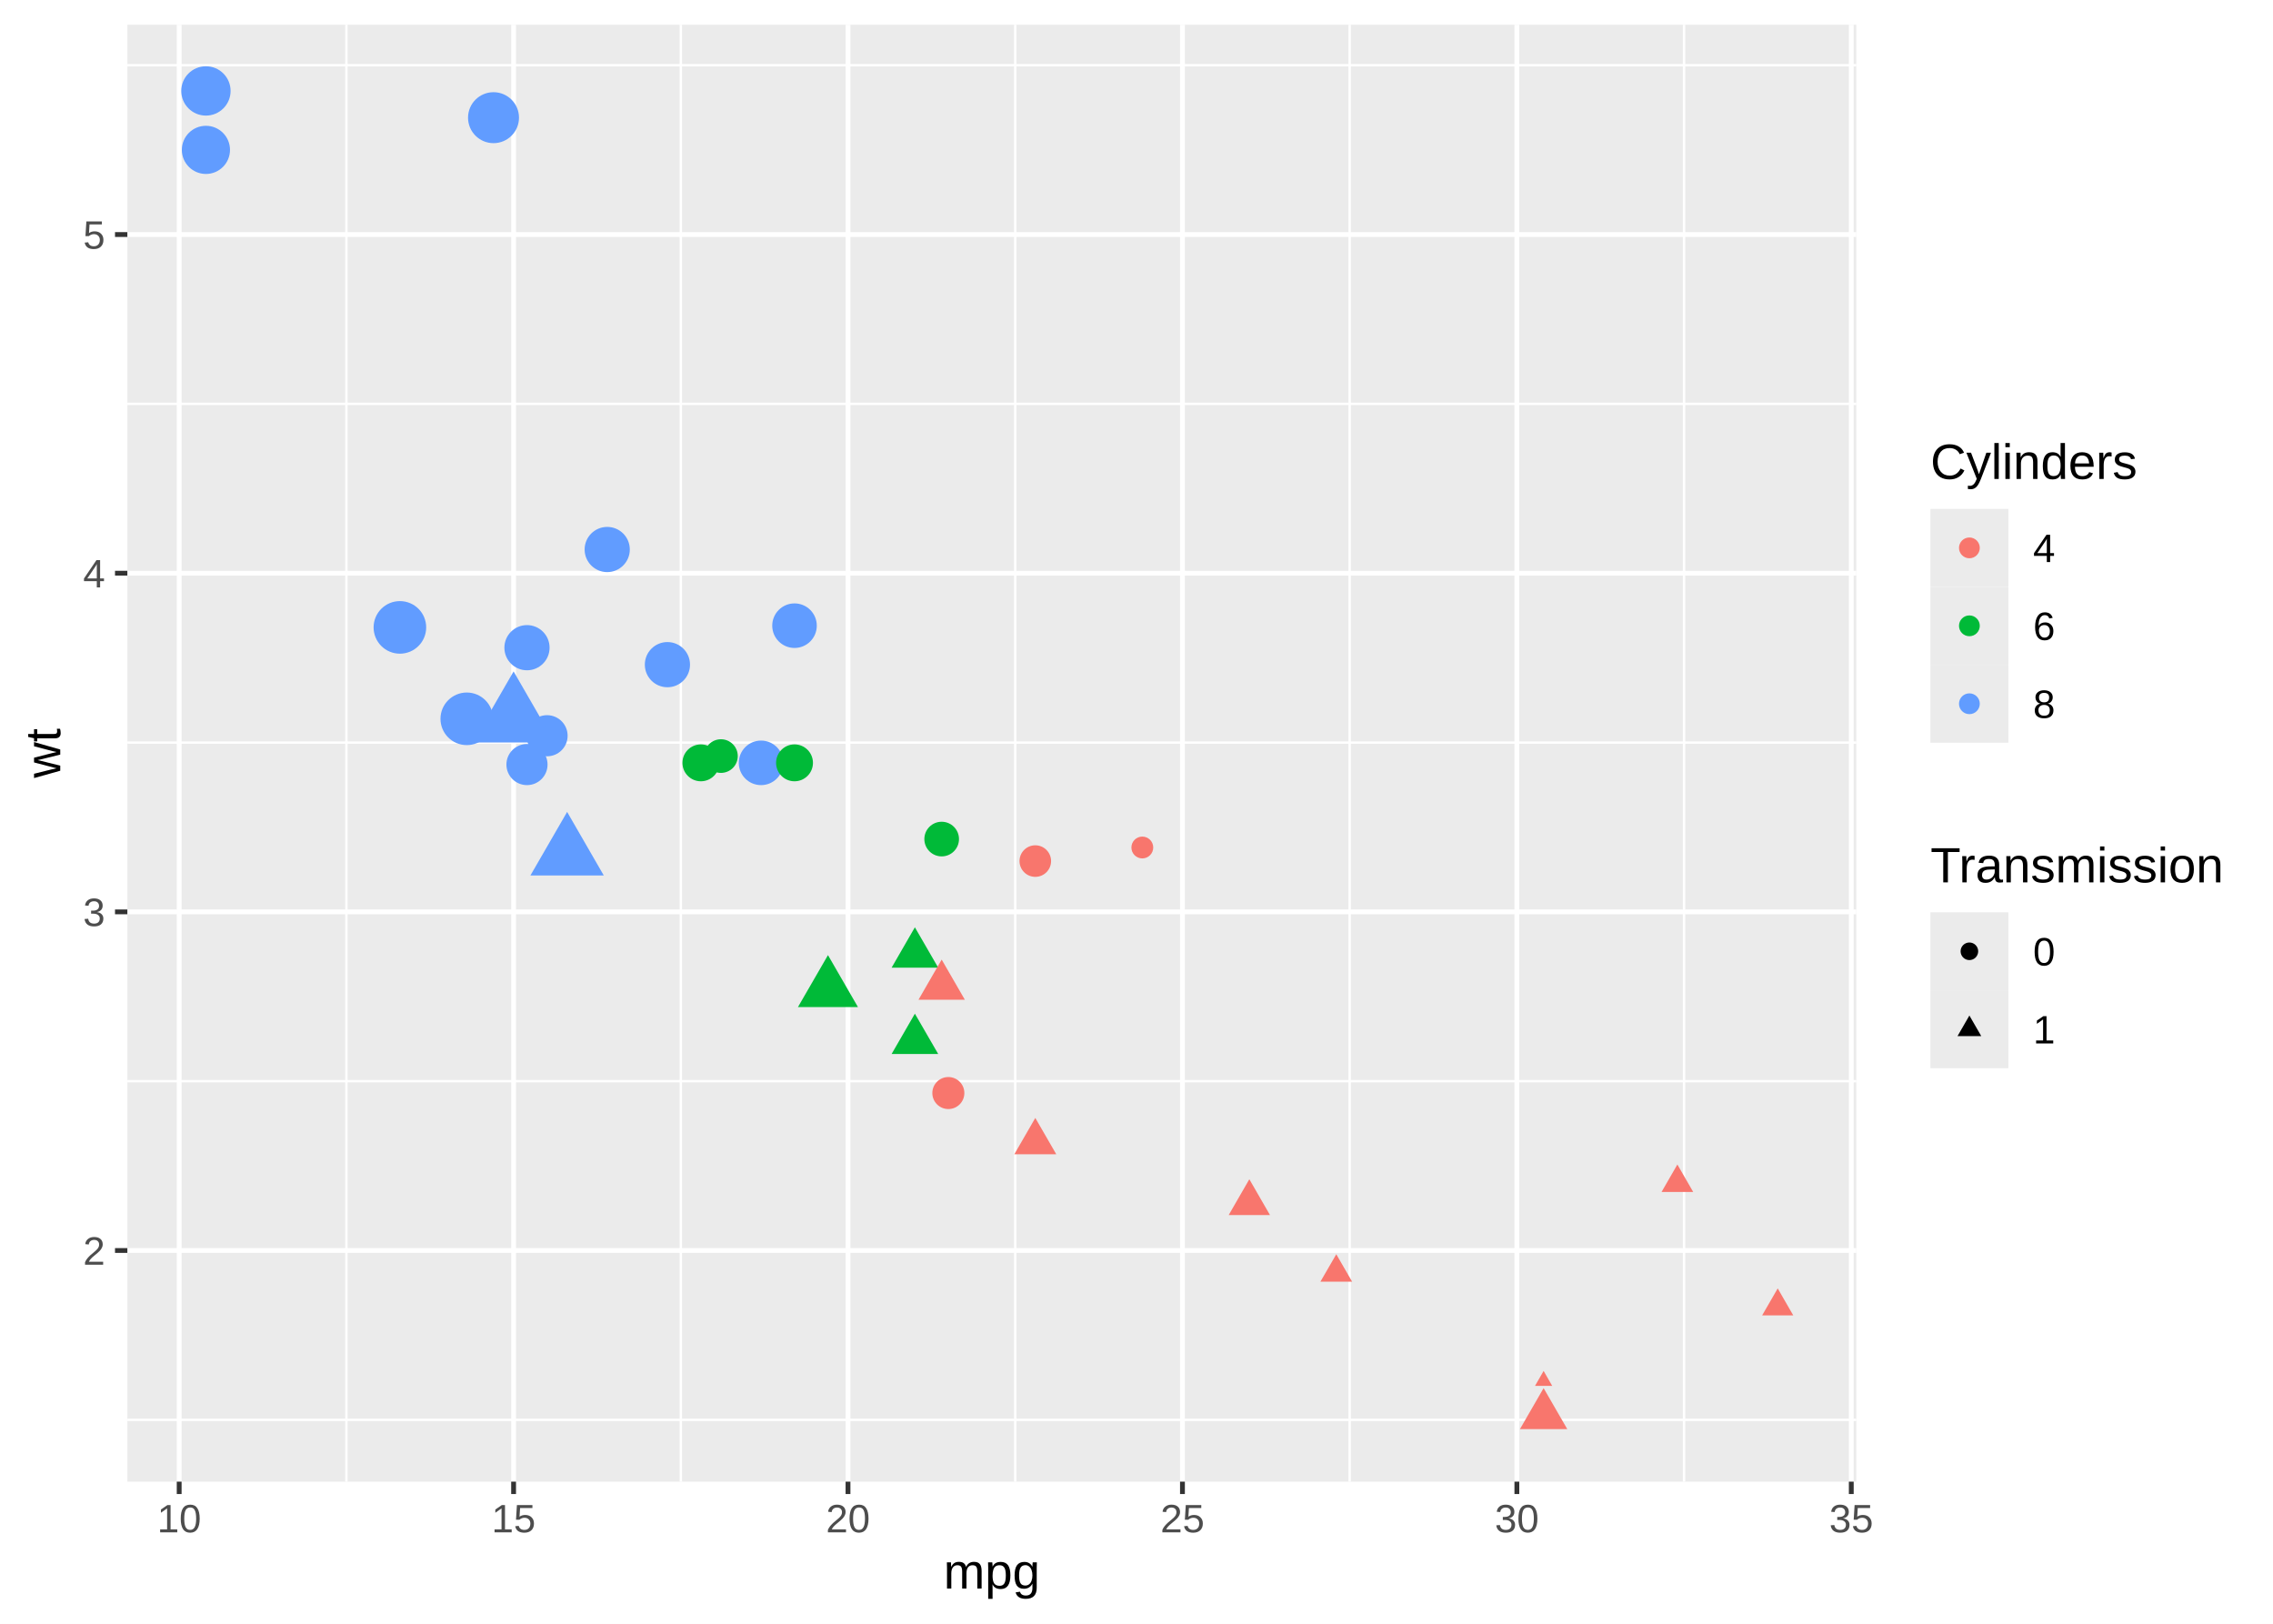
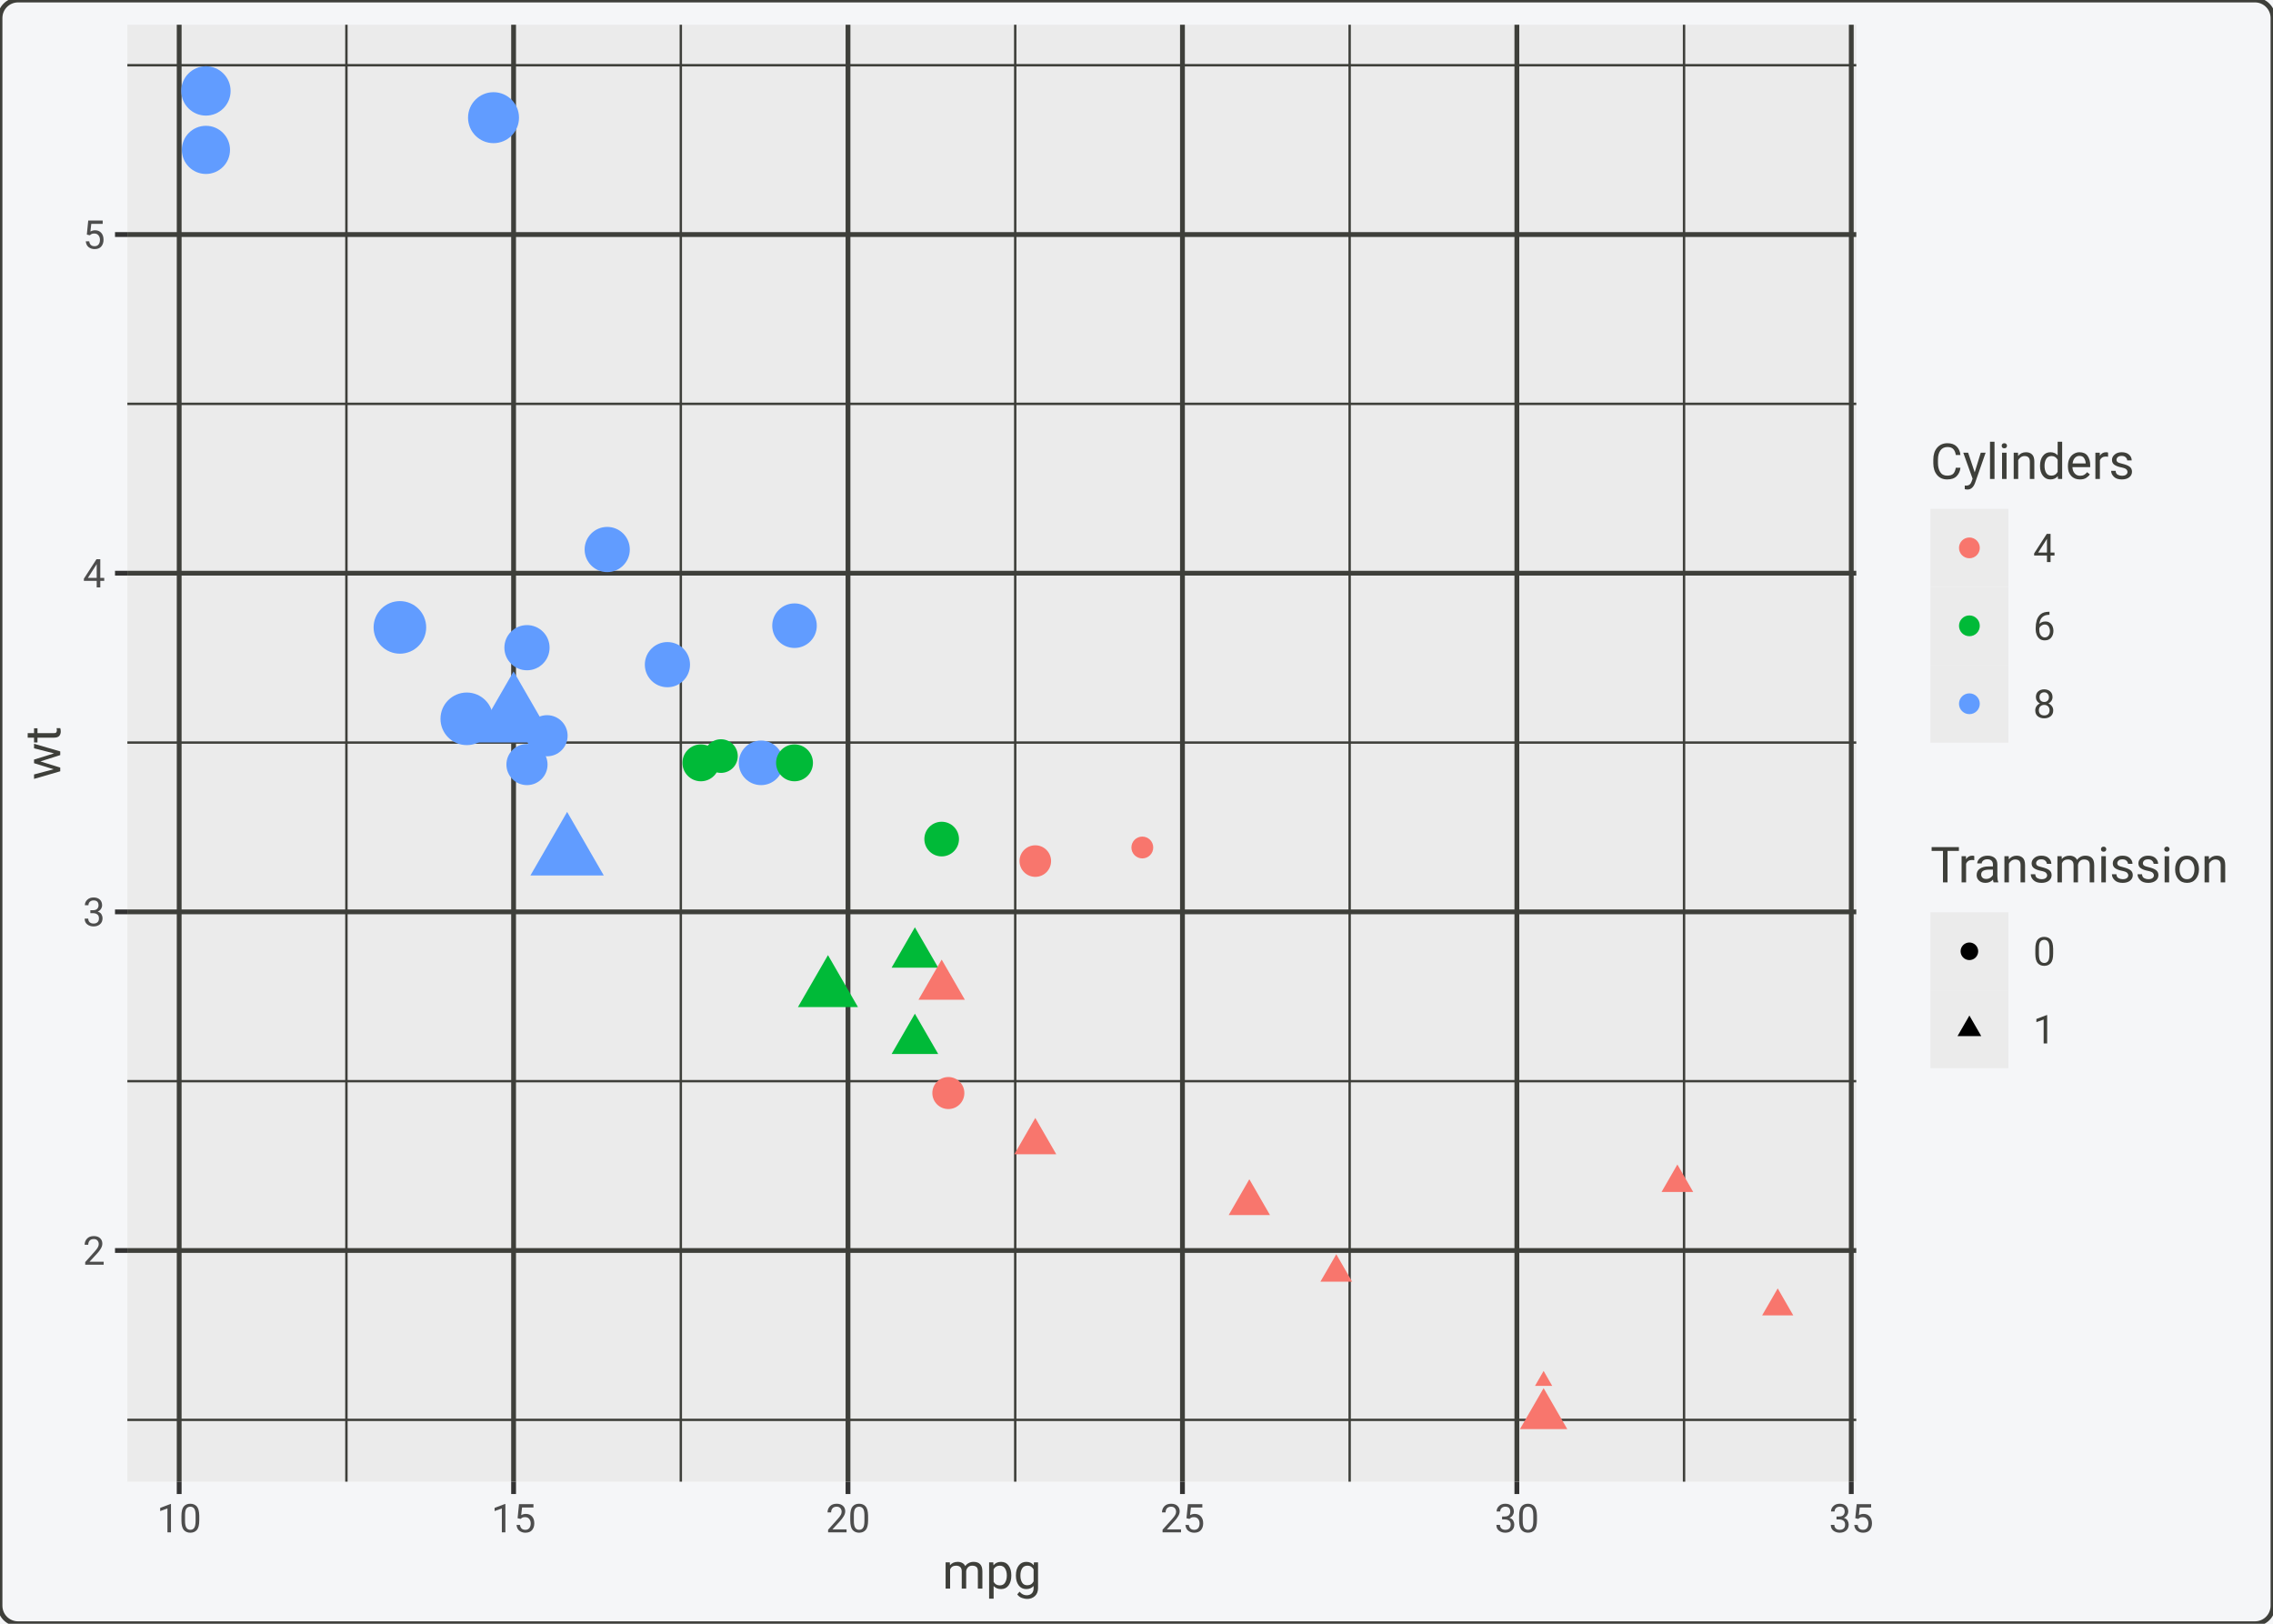
<svg xmlns="http://www.w3.org/2000/svg" width="504.00pt" height="360.00pt" viewBox="0 0 504.00 360.00">
  <g class="svglite">
    <defs>
      <style type="text/css">
-     .svglite line, .svglite polyline, .svglite polygon, .svglite path, .svglite rect, .svglite circle {
+     /* theme-aware-processed */
+     .svglite line, .svglite polyline, .svglite polygon, .svglite path, .svglite circle {
      fill: none;
-       stroke: #000000;
+       stroke: #3E3F3A;
+       stroke-linecap: round;
+       stroke-linejoin: round;
+       stroke-miterlimit: 10.00;
+     }
+     .svglite &gt; g &gt; rect {
+       fill: none;
+       stroke: #3E3F3A;
      stroke-linecap: round;
      stroke-linejoin: round;
      stroke-miterlimit: 10.00;
    }
    .svglite text {
      white-space: pre;
+       fill: #3E3F3A;
    }
    .svglite g.glyphgroup path {
      fill: inherit;
      stroke: none;
    }
  </style>
    </defs>
-     <rect width="100%" height="100%" style="stroke: none; fill: none;" />
+     <rect class="svg-bg" width="100%" height="100%" style="stroke: none; fill: #F5F6F8;" />
    <defs>
      <clipPath id="cpMC4wMHw1MDQuMDB8MC4wMHwzNjAuMDA=">
        <rect x="0.00" y="0.00" width="504.00" height="360.00" />
      </clipPath>
    </defs>
    <g clip-path="url(#cpMC4wMHw1MDQuMDB8MC4wMHwzNjAuMDA=)">
-       <rect x="0" y="0.00" width="504.00" height="360.00" style="stroke-width: 1.07; stroke: #FFFFFF; fill: #FFFFFF;" />
+       <rect rx="4" x="0" y="0.00" width="504.00" height="360.00" style="stroke-width: 1.07; stroke: #3E3F3A; fill: #F5F6F8;" />
    </g>
    <defs>
      <clipPath id="cpMjguMjR8NDExLjYwfDUuNDh8MzI4LjUw">
        <rect x="28.24" y="5.48" width="383.37" height="323.02" />
      </clipPath>
    </defs>
    <g clip-path="url(#cpMjguMjR8NDExLjYwfDUuNDh8MzI4LjUw)">
      <rect x="28.24" y="5.48" width="383.37" height="323.02" style="stroke-width: 1.07; stroke: none; fill: #EBEBEB;" />
-       <polyline points="28.24,314.80 411.60,314.80 " style="stroke-width: 0.53; stroke: #FFFFFF; stroke-linecap: butt;" />
-       <polyline points="28.24,239.71 411.60,239.71 " style="stroke-width: 0.53; stroke: #FFFFFF; stroke-linecap: butt;" />
-       <polyline points="28.24,164.63 411.60,164.63 " style="stroke-width: 0.53; stroke: #FFFFFF; stroke-linecap: butt;" />
-       <polyline points="28.24,89.54 411.60,89.54 " style="stroke-width: 0.53; stroke: #FFFFFF; stroke-linecap: butt;" />
-       <polyline points="28.24,14.46 411.60,14.46 " style="stroke-width: 0.53; stroke: #FFFFFF; stroke-linecap: butt;" />
-       <polyline points="76.81,328.50 76.81,5.48 " style="stroke-width: 0.53; stroke: #FFFFFF; stroke-linecap: butt;" />
-       <polyline points="150.96,328.50 150.96,5.48 " style="stroke-width: 0.53; stroke: #FFFFFF; stroke-linecap: butt;" />
-       <polyline points="225.11,328.50 225.11,5.48 " style="stroke-width: 0.53; stroke: #FFFFFF; stroke-linecap: butt;" />
-       <polyline points="299.26,328.50 299.26,5.48 " style="stroke-width: 0.53; stroke: #FFFFFF; stroke-linecap: butt;" />
-       <polyline points="373.41,328.50 373.41,5.48 " style="stroke-width: 0.53; stroke: #FFFFFF; stroke-linecap: butt;" />
-       <polyline points="28.24,277.25 411.60,277.25 " style="stroke-width: 1.07; stroke: #FFFFFF; stroke-linecap: butt;" />
-       <polyline points="28.24,202.17 411.60,202.17 " style="stroke-width: 1.07; stroke: #FFFFFF; stroke-linecap: butt;" />
-       <polyline points="28.24,127.08 411.60,127.08 " style="stroke-width: 1.07; stroke: #FFFFFF; stroke-linecap: butt;" />
-       <polyline points="28.24,52.00 411.60,52.00 " style="stroke-width: 1.07; stroke: #FFFFFF; stroke-linecap: butt;" />
-       <polyline points="39.73,328.50 39.73,5.48 " style="stroke-width: 1.07; stroke: #FFFFFF; stroke-linecap: butt;" />
-       <polyline points="113.88,328.50 113.88,5.48 " style="stroke-width: 1.07; stroke: #FFFFFF; stroke-linecap: butt;" />
-       <polyline points="188.03,328.50 188.03,5.48 " style="stroke-width: 1.07; stroke: #FFFFFF; stroke-linecap: butt;" />
-       <polyline points="262.19,328.50 262.19,5.48 " style="stroke-width: 1.07; stroke: #FFFFFF; stroke-linecap: butt;" />
-       <polyline points="336.34,328.50 336.34,5.48 " style="stroke-width: 1.07; stroke: #FFFFFF; stroke-linecap: butt;" />
-       <polyline points="410.49,328.50 410.49,5.48 " style="stroke-width: 1.07; stroke: #FFFFFF; stroke-linecap: butt;" />
+       <polyline points="28.24,314.80 411.60,314.80 " style="stroke-width: 0.53; stroke: #3E3F3A; stroke-linecap: butt;" />
+       <polyline points="28.24,239.71 411.60,239.71 " style="stroke-width: 0.53; stroke: #3E3F3A; stroke-linecap: butt;" />
+       <polyline points="28.24,164.63 411.60,164.63 " style="stroke-width: 0.53; stroke: #3E3F3A; stroke-linecap: butt;" />
+       <polyline points="28.24,89.54 411.60,89.54 " style="stroke-width: 0.53; stroke: #3E3F3A; stroke-linecap: butt;" />
+       <polyline points="28.24,14.46 411.60,14.46 " style="stroke-width: 0.53; stroke: #3E3F3A; stroke-linecap: butt;" />
+       <polyline points="76.81,328.50 76.81,5.48 " style="stroke-width: 0.53; stroke: #3E3F3A; stroke-linecap: butt;" />
+       <polyline points="150.96,328.50 150.96,5.48 " style="stroke-width: 0.53; stroke: #3E3F3A; stroke-linecap: butt;" />
+       <polyline points="225.11,328.50 225.11,5.48 " style="stroke-width: 0.53; stroke: #3E3F3A; stroke-linecap: butt;" />
+       <polyline points="299.26,328.50 299.26,5.48 " style="stroke-width: 0.53; stroke: #3E3F3A; stroke-linecap: butt;" />
+       <polyline points="373.41,328.50 373.41,5.48 " style="stroke-width: 0.53; stroke: #3E3F3A; stroke-linecap: butt;" />
+       <polyline points="28.24,277.25 411.60,277.25 " style="stroke-width: 1.07; stroke: #3E3F3A; stroke-linecap: butt;" />
+       <polyline points="28.24,202.17 411.60,202.17 " style="stroke-width: 1.07; stroke: #3E3F3A; stroke-linecap: butt;" />
+       <polyline points="28.24,127.08 411.60,127.08 " style="stroke-width: 1.07; stroke: #3E3F3A; stroke-linecap: butt;" />
+       <polyline points="28.24,52.00 411.60,52.00 " style="stroke-width: 1.07; stroke: #3E3F3A; stroke-linecap: butt;" />
+       <polyline points="39.73,328.50 39.73,5.48 " style="stroke-width: 1.07; stroke: #3E3F3A; stroke-linecap: butt;" />
+       <polyline points="113.88,328.50 113.88,5.48 " style="stroke-width: 1.07; stroke: #3E3F3A; stroke-linecap: butt;" />
+       <polyline points="188.03,328.50 188.03,5.48 " style="stroke-width: 1.07; stroke: #3E3F3A; stroke-linecap: butt;" />
+       <polyline points="262.19,328.50 262.19,5.48 " style="stroke-width: 1.07; stroke: #3E3F3A; stroke-linecap: butt;" />
+       <polyline points="336.34,328.50 336.34,5.48 " style="stroke-width: 1.07; stroke: #3E3F3A; stroke-linecap: butt;" />
+       <polyline points="410.49,328.50 410.49,5.48 " style="stroke-width: 1.07; stroke: #3E3F3A; stroke-linecap: butt;" />
      <polygon points="202.86,224.74 208.03,233.68 197.70,233.68 " style="stroke-width: 0.71; stroke: none; fill: #00BA38;" />
      <polygon points="202.86,205.59 208.03,214.54 197.70,214.54 " style="stroke-width: 0.71; stroke: none; fill: #00BA38;" />
      <polygon points="229.56,247.86 234.21,255.91 224.91,255.91 " style="stroke-width: 0.71; stroke: none; fill: #F8766D;" />
      <circle cx="208.80" cy="186.03" r="3.84" style="stroke-width: 0.71; stroke: none; fill: #00BA38;" />
      <circle cx="168.75" cy="169.13" r="4.94" style="stroke-width: 0.71; stroke: none; fill: #619CFF;" />
      <circle cx="159.86" cy="167.63" r="3.73" style="stroke-width: 0.71; stroke: none; fill: #00BA38;" />
      <circle cx="103.50" cy="159.37" r="5.83" style="stroke-width: 0.71; stroke: none; fill: #619CFF;" />
      <circle cx="253.29" cy="187.90" r="2.42" style="stroke-width: 0.71; stroke: none; fill: #F8766D;" />
      <circle cx="229.56" cy="190.91" r="3.50" style="stroke-width: 0.71; stroke: none; fill: #F8766D;" />
      <circle cx="176.17" cy="169.13" r="4.09" style="stroke-width: 0.71; stroke: none; fill: #00BA38;" />
      <circle cx="155.41" cy="169.13" r="4.09" style="stroke-width: 0.71; stroke: none; fill: #00BA38;" />
      <circle cx="134.64" cy="121.83" r="5.01" style="stroke-width: 0.71; stroke: none; fill: #619CFF;" />
      <circle cx="147.99" cy="147.36" r="5.01" style="stroke-width: 0.71; stroke: none; fill: #619CFF;" />
      <circle cx="116.85" cy="143.60" r="5.01" style="stroke-width: 0.71; stroke: none; fill: #619CFF;" />
      <circle cx="45.66" cy="33.23" r="5.34" style="stroke-width: 0.71; stroke: none; fill: #619CFF;" />
      <circle cx="45.66" cy="20.16" r="5.47" style="stroke-width: 0.71; stroke: none; fill: #619CFF;" />
      <circle cx="109.43" cy="26.09" r="5.65" style="stroke-width: 0.71; stroke: none; fill: #619CFF;" />
      <polygon points="371.93,258.18 375.44,264.27 368.42,264.27 " style="stroke-width: 0.71; stroke: none; fill: #F8766D;" />
      <polygon points="342.27,303.95 344.18,307.27 340.36,307.27 " style="stroke-width: 0.71; stroke: none; fill: #F8766D;" />
      <polygon points="394.18,285.65 397.63,291.64 390.72,291.64 " style="stroke-width: 0.71; stroke: none; fill: #F8766D;" />
      <circle cx="210.28" cy="242.34" r="3.55" style="stroke-width: 0.71; stroke: none; fill: #F8766D;" />
      <circle cx="121.30" cy="163.12" r="4.56" style="stroke-width: 0.71; stroke: none; fill: #619CFF;" />
      <circle cx="116.85" cy="169.51" r="4.56" style="stroke-width: 0.71; stroke: none; fill: #619CFF;" />
      <circle cx="88.67" cy="139.10" r="5.83" style="stroke-width: 0.71; stroke: none; fill: #619CFF;" />
      <circle cx="176.17" cy="138.72" r="4.94" style="stroke-width: 0.71; stroke: none; fill: #619CFF;" />
      <polygon points="296.30,278.08 299.81,284.16 292.78,284.16 " style="stroke-width: 0.71; stroke: none; fill: #F8766D;" />
      <polygon points="277.02,261.45 281.60,269.39 272.44,269.39 " style="stroke-width: 0.71; stroke: none; fill: #F8766D;" />
      <polygon points="342.27,307.76 347.52,316.85 337.02,316.85 " style="stroke-width: 0.71; stroke: none; fill: #F8766D;" />
      <polygon points="125.75,180.01 133.88,194.10 117.61,194.10 " style="stroke-width: 0.71; stroke: none; fill: #619CFF;" />
      <polygon points="183.59,211.76 190.24,223.28 176.93,223.28 " style="stroke-width: 0.71; stroke: none; fill: #00BA38;" />
      <polygon points="113.88,148.86 122.98,164.62 104.78,164.62 " style="stroke-width: 0.71; stroke: none; fill: #619CFF;" />
      <polygon points="208.80,212.75 213.94,221.65 203.66,221.65 " style="stroke-width: 0.71; stroke: none; fill: #F8766D;" />
    </g>
    <g clip-path="url(#cpMC4wMHw1MDQuMDB8MC4wMHwzNjAuMDA=)">
-       <text x="23.31" y="280.40" text-anchor="end" style="font-size: 8.80px;fill: #4D4D4D; font-family: &quot;Arial&quot;;" textLength="4.89px" lengthAdjust="spacingAndGlyphs">2</text>
-       <text x="23.31" y="205.32" text-anchor="end" style="font-size: 8.80px;fill: #4D4D4D; font-family: &quot;Arial&quot;;" textLength="4.89px" lengthAdjust="spacingAndGlyphs">3</text>
-       <text x="23.31" y="130.23" text-anchor="end" style="font-size: 8.80px;fill: #4D4D4D; font-family: &quot;Arial&quot;;" textLength="4.89px" lengthAdjust="spacingAndGlyphs">4</text>
-       <text x="23.31" y="55.15" text-anchor="end" style="font-size: 8.80px;fill: #4D4D4D; font-family: &quot;Arial&quot;;" textLength="4.89px" lengthAdjust="spacingAndGlyphs">5</text>
+       <text x="23.31" y="280.40" text-anchor="end" style="font-size: 8.80px;fill: #4D4D4D; font-family: &quot;Roboto&quot;, -apple-system, BlinkMacSystemFont, &quot;Segoe UI&quot;, system-ui, sans-serif;" textLength="4.89px" lengthAdjust="spacingAndGlyphs">2</text>
+       <text x="23.31" y="205.32" text-anchor="end" style="font-size: 8.80px;fill: #4D4D4D; font-family: &quot;Roboto&quot;, -apple-system, BlinkMacSystemFont, &quot;Segoe UI&quot;, system-ui, sans-serif;" textLength="4.89px" lengthAdjust="spacingAndGlyphs">3</text>
+       <text x="23.31" y="130.23" text-anchor="end" style="font-size: 8.80px;fill: #4D4D4D; font-family: &quot;Roboto&quot;, -apple-system, BlinkMacSystemFont, &quot;Segoe UI&quot;, system-ui, sans-serif;" textLength="4.89px" lengthAdjust="spacingAndGlyphs">4</text>
+       <text x="23.31" y="55.15" text-anchor="end" style="font-size: 8.80px;fill: #4D4D4D; font-family: &quot;Roboto&quot;, -apple-system, BlinkMacSystemFont, &quot;Segoe UI&quot;, system-ui, sans-serif;" textLength="4.89px" lengthAdjust="spacingAndGlyphs">5</text>
      <polyline points="25.50,277.25 28.24,277.25 " style="stroke-width: 1.07; stroke: #333333; stroke-linecap: butt;" />
      <polyline points="25.50,202.17 28.24,202.17 " style="stroke-width: 1.07; stroke: #333333; stroke-linecap: butt;" />
      <polyline points="25.50,127.08 28.24,127.08 " style="stroke-width: 1.07; stroke: #333333; stroke-linecap: butt;" />
      <polyline points="25.50,52.00 28.24,52.00 " style="stroke-width: 1.07; stroke: #333333; stroke-linecap: butt;" />
      <polyline points="39.73,331.24 39.73,328.50 " style="stroke-width: 1.07; stroke: #333333; stroke-linecap: butt;" />
      <polyline points="113.88,331.24 113.88,328.50 " style="stroke-width: 1.07; stroke: #333333; stroke-linecap: butt;" />
      <polyline points="188.03,331.24 188.03,328.50 " style="stroke-width: 1.07; stroke: #333333; stroke-linecap: butt;" />
      <polyline points="262.19,331.24 262.19,328.50 " style="stroke-width: 1.07; stroke: #333333; stroke-linecap: butt;" />
      <polyline points="336.34,331.24 336.34,328.50 " style="stroke-width: 1.07; stroke: #333333; stroke-linecap: butt;" />
      <polyline points="410.49,331.24 410.49,328.50 " style="stroke-width: 1.07; stroke: #333333; stroke-linecap: butt;" />
-       <text x="39.73" y="339.74" text-anchor="middle" style="font-size: 8.80px;fill: #4D4D4D; font-family: &quot;Arial&quot;;" textLength="9.78px" lengthAdjust="spacingAndGlyphs">10</text>
-       <text x="113.88" y="339.74" text-anchor="middle" style="font-size: 8.80px;fill: #4D4D4D; font-family: &quot;Arial&quot;;" textLength="9.78px" lengthAdjust="spacingAndGlyphs">15</text>
-       <text x="188.03" y="339.74" text-anchor="middle" style="font-size: 8.80px;fill: #4D4D4D; font-family: &quot;Arial&quot;;" textLength="9.78px" lengthAdjust="spacingAndGlyphs">20</text>
-       <text x="262.19" y="339.74" text-anchor="middle" style="font-size: 8.80px;fill: #4D4D4D; font-family: &quot;Arial&quot;;" textLength="9.78px" lengthAdjust="spacingAndGlyphs">25</text>
-       <text x="336.34" y="339.74" text-anchor="middle" style="font-size: 8.80px;fill: #4D4D4D; font-family: &quot;Arial&quot;;" textLength="9.78px" lengthAdjust="spacingAndGlyphs">30</text>
-       <text x="410.49" y="339.74" text-anchor="middle" style="font-size: 8.80px;fill: #4D4D4D; font-family: &quot;Arial&quot;;" textLength="9.78px" lengthAdjust="spacingAndGlyphs">35</text>
-       <text x="219.92" y="352.20" text-anchor="middle" style="font-size: 11.00px; font-family: &quot;Arial&quot;;" textLength="21.41px" lengthAdjust="spacingAndGlyphs">mpg</text>
-       <text transform="translate(13.36,166.99) rotate(-90)" text-anchor="middle" style="font-size: 11.00px; font-family: &quot;Arial&quot;;" textLength="11.00px" lengthAdjust="spacingAndGlyphs">wt</text>
-       <rect x="422.56" y="91.68" width="56.80" height="78.47" style="stroke-width: 1.07; stroke: none; fill: #FFFFFF;" />
-       <text x="428.04" y="106.19" style="font-size: 11.00px; font-family: &quot;Arial&quot;;" textLength="45.84px" lengthAdjust="spacingAndGlyphs">Cylinders</text>
+       <text x="39.73" y="339.74" text-anchor="middle" style="font-size: 8.80px;fill: #4D4D4D; font-family: &quot;Roboto&quot;, -apple-system, BlinkMacSystemFont, &quot;Segoe UI&quot;, system-ui, sans-serif;" textLength="9.78px" lengthAdjust="spacingAndGlyphs">10</text>
+       <text x="113.88" y="339.74" text-anchor="middle" style="font-size: 8.80px;fill: #4D4D4D; font-family: &quot;Roboto&quot;, -apple-system, BlinkMacSystemFont, &quot;Segoe UI&quot;, system-ui, sans-serif;" textLength="9.78px" lengthAdjust="spacingAndGlyphs">15</text>
+       <text x="188.03" y="339.74" text-anchor="middle" style="font-size: 8.80px;fill: #4D4D4D; font-family: &quot;Roboto&quot;, -apple-system, BlinkMacSystemFont, &quot;Segoe UI&quot;, system-ui, sans-serif;" textLength="9.78px" lengthAdjust="spacingAndGlyphs">20</text>
+       <text x="262.19" y="339.74" text-anchor="middle" style="font-size: 8.80px;fill: #4D4D4D; font-family: &quot;Roboto&quot;, -apple-system, BlinkMacSystemFont, &quot;Segoe UI&quot;, system-ui, sans-serif;" textLength="9.78px" lengthAdjust="spacingAndGlyphs">25</text>
+       <text x="336.34" y="339.74" text-anchor="middle" style="font-size: 8.80px;fill: #4D4D4D; font-family: &quot;Roboto&quot;, -apple-system, BlinkMacSystemFont, &quot;Segoe UI&quot;, system-ui, sans-serif;" textLength="9.78px" lengthAdjust="spacingAndGlyphs">30</text>
+       <text x="410.49" y="339.74" text-anchor="middle" style="font-size: 8.80px;fill: #4D4D4D; font-family: &quot;Roboto&quot;, -apple-system, BlinkMacSystemFont, &quot;Segoe UI&quot;, system-ui, sans-serif;" textLength="9.78px" lengthAdjust="spacingAndGlyphs">35</text>
+       <text x="219.92" y="352.20" text-anchor="middle" style="font-size: 11.00px; font-family: &quot;Roboto&quot;, -apple-system, BlinkMacSystemFont, &quot;Segoe UI&quot;, system-ui, sans-serif;" textLength="21.41px" lengthAdjust="spacingAndGlyphs">mpg</text>
+       <text transform="translate(13.36,166.99) rotate(-90)" text-anchor="middle" style="font-size: 11.00px; font-family: &quot;Roboto&quot;, -apple-system, BlinkMacSystemFont, &quot;Segoe UI&quot;, system-ui, sans-serif;" textLength="11.00px" lengthAdjust="spacingAndGlyphs">wt</text>
+       <rect rx="4" x="422.56" y="91.68" width="56.80" height="78.47" style="stroke-width: 1.07; stroke: none; fill: #F5F6F8;" />
+       <text x="428.04" y="106.19" style="font-size: 11.00px; font-family: &quot;Roboto&quot;, -apple-system, BlinkMacSystemFont, &quot;Segoe UI&quot;, system-ui, sans-serif;" textLength="45.84px" lengthAdjust="spacingAndGlyphs">Cylinders</text>
      <rect x="428.04" y="112.83" width="17.28" height="17.28" style="stroke-width: 1.07; stroke: none; fill: #EBEBEB;" />
      <circle cx="436.68" cy="121.47" r="1.95" style="stroke-width: 0.71; stroke: #F8766D; fill: #F8766D;" />
      <rect x="428.04" y="130.11" width="17.28" height="17.28" style="stroke-width: 1.07; stroke: none; fill: #EBEBEB;" />
      <circle cx="436.68" cy="138.75" r="1.95" style="stroke-width: 0.71; stroke: #00BA38; fill: #00BA38;" />
      <rect x="428.04" y="147.39" width="17.28" height="17.28" style="stroke-width: 1.07; stroke: none; fill: #EBEBEB;" />
      <circle cx="436.68" cy="156.03" r="1.95" style="stroke-width: 0.71; stroke: #619CFF; fill: #619CFF;" />
-       <text x="450.80" y="124.62" style="font-size: 8.80px; font-family: &quot;Arial&quot;;" textLength="4.89px" lengthAdjust="spacingAndGlyphs">4</text>
-       <text x="450.80" y="141.90" style="font-size: 8.80px; font-family: &quot;Arial&quot;;" textLength="4.89px" lengthAdjust="spacingAndGlyphs">6</text>
-       <text x="450.80" y="159.18" style="font-size: 8.80px; font-family: &quot;Arial&quot;;" textLength="4.89px" lengthAdjust="spacingAndGlyphs">8</text>
-       <rect x="422.56" y="181.11" width="75.96" height="61.19" style="stroke-width: 1.07; stroke: none; fill: #FFFFFF;" />
-       <text x="428.04" y="195.63" style="font-size: 11.00px; font-family: &quot;Arial&quot;;" textLength="65.00px" lengthAdjust="spacingAndGlyphs">Transmission</text>
+       <text x="450.80" y="124.62" style="font-size: 8.80px; font-family: &quot;Roboto&quot;, -apple-system, BlinkMacSystemFont, &quot;Segoe UI&quot;, system-ui, sans-serif;" textLength="4.89px" lengthAdjust="spacingAndGlyphs">4</text>
+       <text x="450.80" y="141.90" style="font-size: 8.80px; font-family: &quot;Roboto&quot;, -apple-system, BlinkMacSystemFont, &quot;Segoe UI&quot;, system-ui, sans-serif;" textLength="4.89px" lengthAdjust="spacingAndGlyphs">6</text>
+       <text x="450.80" y="159.18" style="font-size: 8.80px; font-family: &quot;Roboto&quot;, -apple-system, BlinkMacSystemFont, &quot;Segoe UI&quot;, system-ui, sans-serif;" textLength="4.89px" lengthAdjust="spacingAndGlyphs">8</text>
+       <rect rx="4" x="422.56" y="181.11" width="75.96" height="61.19" style="stroke-width: 1.07; stroke: none; fill: #F5F6F8;" />
+       <text x="428.04" y="195.63" style="font-size: 11.00px; font-family: &quot;Roboto&quot;, -apple-system, BlinkMacSystemFont, &quot;Segoe UI&quot;, system-ui, sans-serif;" textLength="65.00px" lengthAdjust="spacingAndGlyphs">Transmission</text>
      <rect x="428.04" y="202.27" width="17.28" height="17.28" style="stroke-width: 1.07; stroke: none; fill: #EBEBEB;" />
      <circle cx="436.68" cy="210.91" r="1.95" style="stroke-width: 0.71; stroke: none; fill: #000000;" />
      <rect x="428.04" y="219.55" width="17.28" height="17.28" style="stroke-width: 1.07; stroke: none; fill: #EBEBEB;" />
      <polygon points="436.68,225.15 439.31,229.71 434.05,229.71 " style="stroke-width: 0.71; stroke: none; fill: #000000;" />
-       <text x="450.80" y="214.06" style="font-size: 8.80px; font-family: &quot;Arial&quot;;" textLength="4.89px" lengthAdjust="spacingAndGlyphs">0</text>
-       <text x="450.80" y="231.34" style="font-size: 8.80px; font-family: &quot;Arial&quot;;" textLength="4.89px" lengthAdjust="spacingAndGlyphs">1</text>
+       <text x="450.80" y="214.06" style="font-size: 8.80px; font-family: &quot;Roboto&quot;, -apple-system, BlinkMacSystemFont, &quot;Segoe UI&quot;, system-ui, sans-serif;" textLength="4.89px" lengthAdjust="spacingAndGlyphs">0</text>
+       <text x="450.80" y="231.34" style="font-size: 8.80px; font-family: &quot;Roboto&quot;, -apple-system, BlinkMacSystemFont, &quot;Segoe UI&quot;, system-ui, sans-serif;" textLength="4.89px" lengthAdjust="spacingAndGlyphs">1</text>
    </g>
  </g>
</svg>
